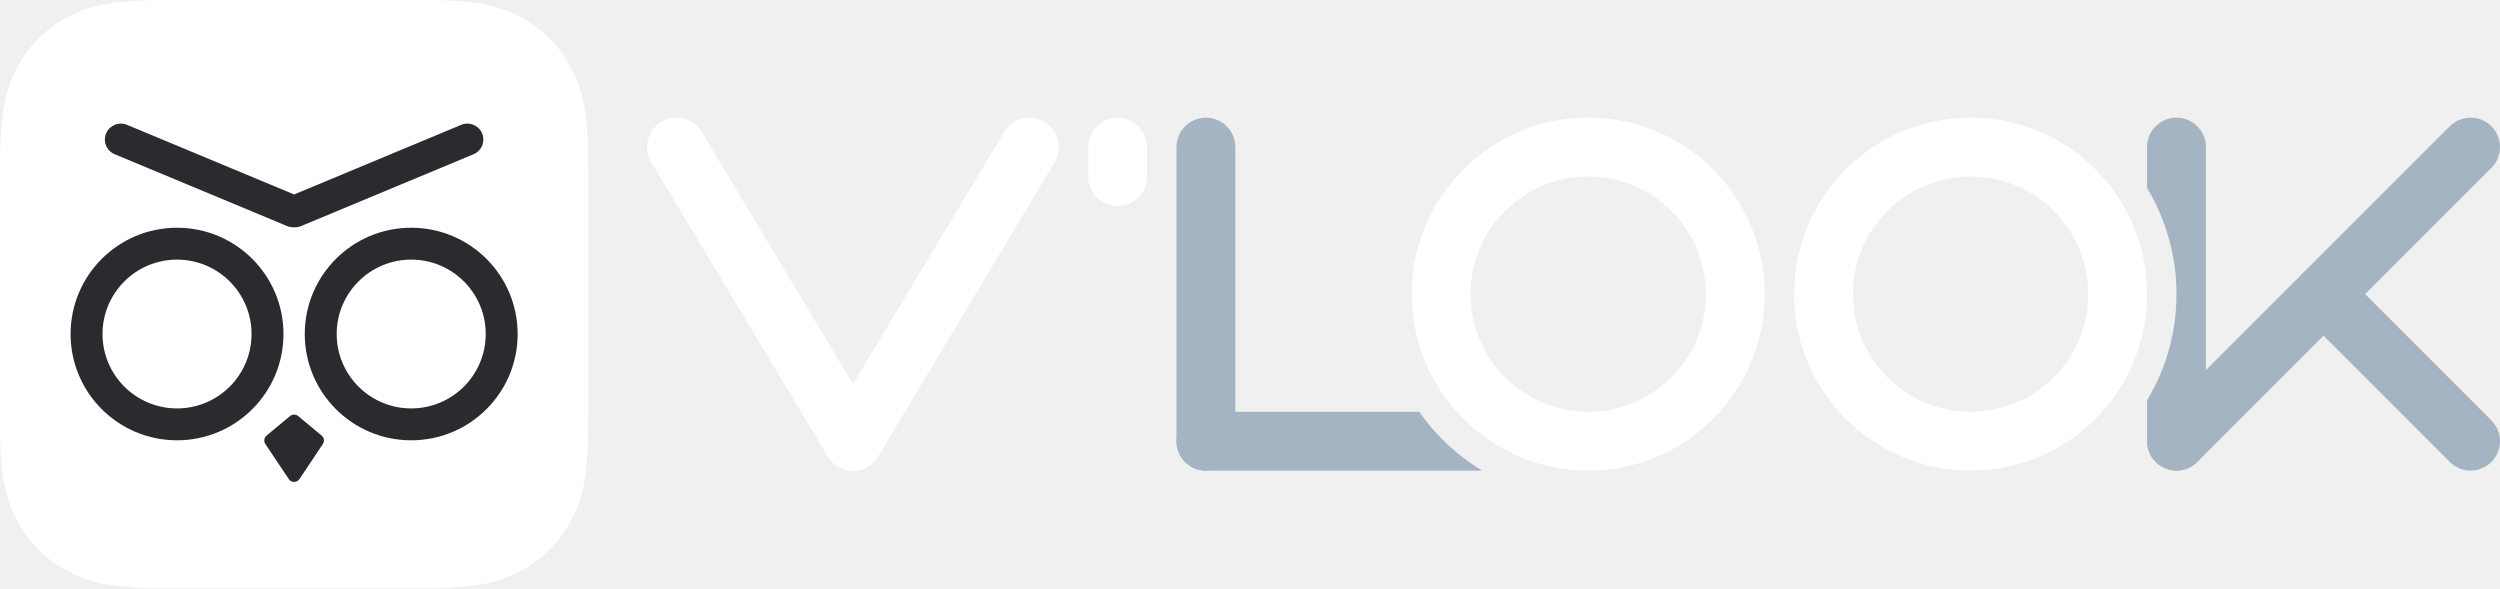
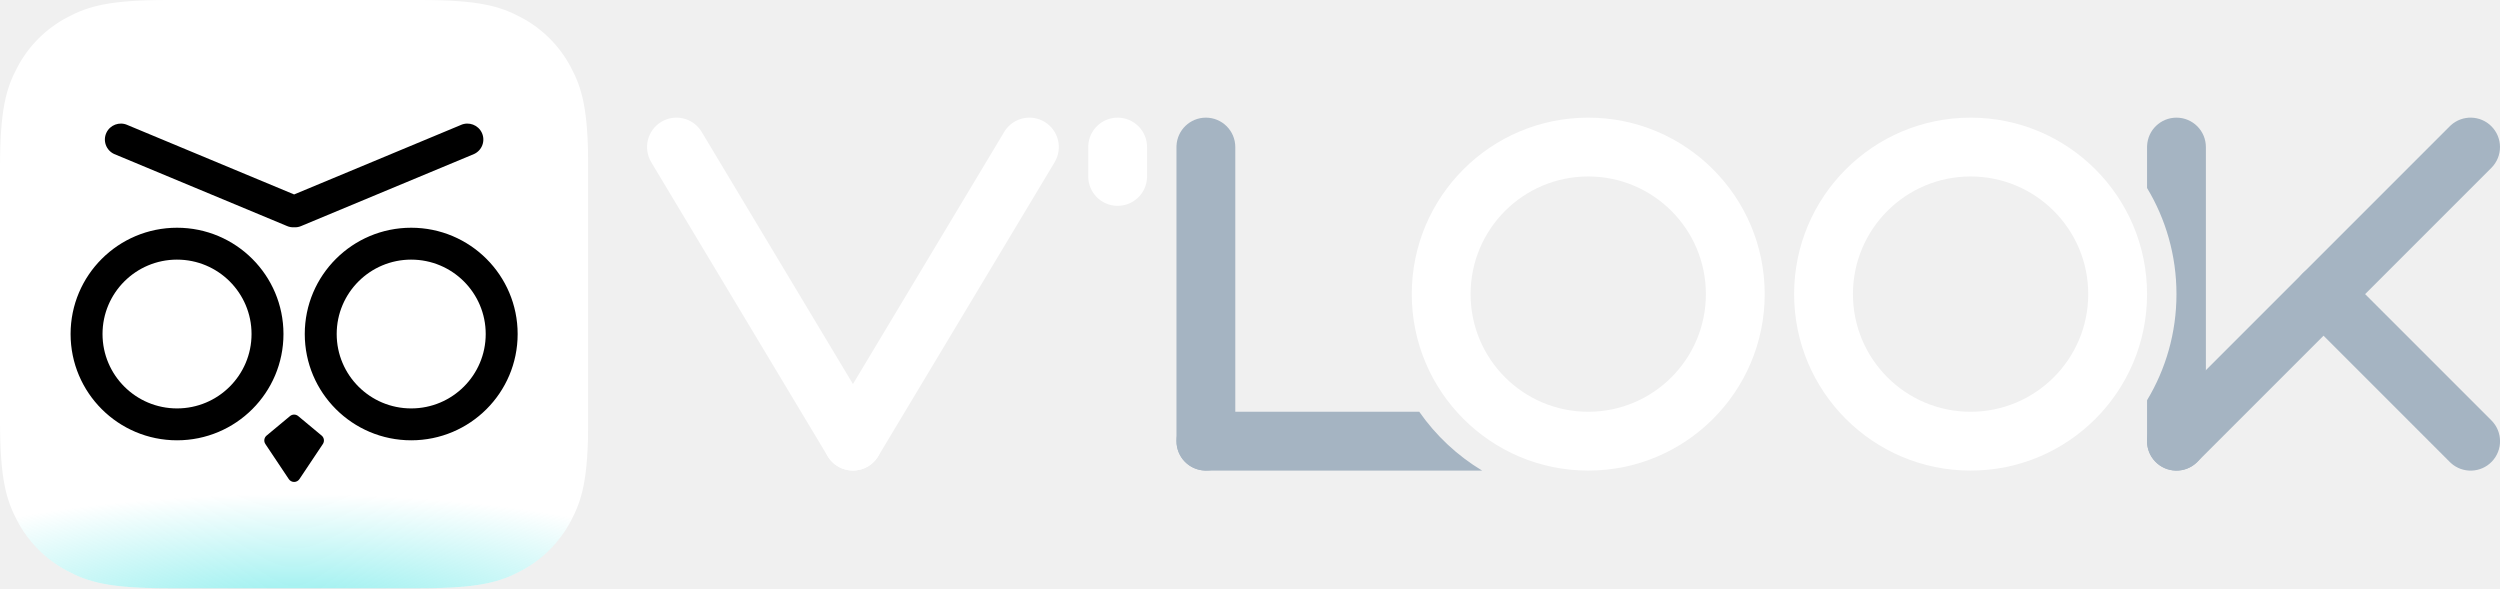
- <svg xmlns="http://www.w3.org/2000/svg" width="425" height="100" viewBox="0 0 425 100">
+ <svg xmlns="http://www.w3.org/2000/svg" xmlns:xlink="http://www.w3.org/1999/xlink" width="425" height="100" viewBox="0 0 425 100">
+   <defs>
+     <path d="M28.543 0h42.914c9.925 0 13.524 1.033 17.152 2.974a20.232 20.232 0 0 1 8.417 8.417c1.94 3.628 2.974 7.227 2.974 17.152v42.914c0 9.925-1.033 13.524-2.974 17.152a20.232 20.232 0 0 1-8.417 8.417C84.981 98.966 81.382 100 71.457 100H28.543c-9.925 0-13.524-1.033-17.152-2.974a20.232 20.232 0 0 1-8.417-8.417C1.034 84.981 0 81.382 0 71.457V28.543c0-9.925 1.033-13.524 2.974-17.152a20.232 20.232 0 0 1 8.417-8.417C15.019 1.034 18.618 0 28.543 0z" id="a" />
+     <radialGradient cy="100%" fx="50%" fy="100%" r="100%" gradientTransform="matrix(0 -1 .79952 0 -.3 1.5)" id="c">
+       <stop stop-color="#00DAD8" stop-opacity=".5" offset="0%" />
+       <stop stop-color="#00DAD8" stop-opacity=".35" offset="19.9%" />
+       <stop stop-color="#00DAD8" stop-opacity="0" offset="100%" />
+     </radialGradient>
+   </defs>
  <g fill="none" fill-rule="evenodd">
-     <path fill="#FFF" d="M28.543 0h42.914c9.925 0 13.524 1.033 17.152 2.974a20.232 20.232 0 0 1 8.417 8.417c1.94 3.628 2.974 7.227 2.974 17.152v42.914c0 9.925-1.033 13.524-2.974 17.152a20.232 20.232 0 0 1-8.417 8.417C84.981 98.966 81.382 100 71.457 100H28.543c-9.925 0-13.524-1.033-17.152-2.974a20.232 20.232 0 0 1-8.417-8.417C1.034 84.981 0 81.382 0 71.457V28.543c0-9.925 1.033-13.524 2.974-17.152a20.232 20.232 0 0 1 8.417-8.417C15.019 1.034 18.618 0 28.543 0z" />
+     <mask id="b" fill="#fff">
+       <use xlink:href="#a" />
+     </mask>
+     <path fill="#FFF" mask="url(#b)" d="M0 0h100v100H0z" />
+     <path fill="url(#c)" mask="url(#b)" d="M0 84h100v20H0z" />
+     <g mask="url(#b)" fill="#000">
+       <path d="M50.694 70.732l3.984 3.314c.427.355.516.976.208 1.438l-3.983 5.965a1.086 1.086 0 0 1-1.806 0l-3.983-5.965a1.086 1.086 0 0 1 .208-1.438l3.984-3.314a1.086 1.086 0 0 1 1.388 0zM30.095 38.715c9.994 0 18.095 8.09 18.095 18.068 0 9.98-8.101 18.069-18.095 18.069-9.993 0-18.095-8.09-18.095-18.069 0-9.978 8.102-18.068 18.095-18.068zm39.81 0c9.993 0 18.095 8.09 18.095 18.068 0 9.98-8.102 18.069-18.095 18.069-9.994 0-18.095-8.09-18.095-18.069 0-9.978 8.101-18.068 18.095-18.068zm-39.81 5.42c-6.995 0-12.666 5.663-12.666 12.648 0 6.986 5.67 12.648 12.666 12.648s12.667-5.662 12.667-12.648c0-6.985-5.671-12.647-12.667-12.647zm39.81 0c-6.996 0-12.667 5.663-12.667 12.648 0 6.986 5.671 12.648 12.667 12.648 6.995 0 12.666-5.662 12.666-12.648 0-6.985-5.67-12.647-12.666-12.647zm8.459-22.897a2.717 2.717 0 0 1 3.551 1.337 2.708 2.708 0 0 1-1.312 3.602L51.29 38.389l-.056.025A2.703 2.703 0 0 1 50 38.64a2.702 2.702 0 0 1-1.234-.226l-.056-.025-29.313-12.212a2.708 2.708 0 0 1-1.312-3.602 2.717 2.717 0 0 1 3.551-1.337l.056.026L50 33.056l28.309-11.792z" />
+     </g>
    <g fill-rule="nonzero">
-       <path fill="#A5B4C2" d="M391.465 46.465a5 5 0 0 1 6.89-.172l.181.172 25 25a5 5 0 0 1-6.89 7.243l-.18-.172-25-25a5 5 0 0 1 0-7.07z" />
-       <path fill="#A5B4C2" d="M423.537 21.465a5 5 0 0 0-6.89-.172l-.181.172-50 50a5 5 0 0 0 6.89 7.243l.18-.172 50-50a5 5 0 0 0 0-7.07z" />
-       <path fill="#FFF" d="M177.574 20.713a5 5 0 0 0-6.738 1.522l-.122.193-30 50a5 5 0 0 0 8.453 5.339l.122-.194 30-50a5 5 0 0 0-1.715-6.86z" />
-       <path fill="#FFF" d="M112.428 20.713a5 5 0 0 1 6.738 1.522l.122.193 30 50a5 5 0 0 1-8.453 5.339l-.122-.194-30-50a5 5 0 0 1 1.715-6.86z" />
-       <path fill="#A5B4C2" d="M205.001 20a5 5 0 0 0-4.995 4.784L200 25v50a5 5 0 0 0 9.996.217L210 75V25a5 5 0 0 0-5-5z" />
-       <path fill="#FFF" d="M190.001 20a5 5 0 0 0-4.995 4.784L185 25v5a5 5 0 0 0 9.996.217L195 30v-5a5 5 0 0 0-5-5z" />
-       <path fill="#A5B4C2" d="M370 20a5 5 0 0 1 5 5v50l-.004.218a5 5 0 0 1-9.995-.217v-6.962a34.84 34.84 0 0 0 5-18.038c0-6.599-1.826-12.77-5-18.039v-6.961l.004-.217A5 5 0 0 1 370.001 20zM241.276 70.002a35.18 35.18 0 0 0 10.688 10h-46.962l-.217-.005a5 5 0 0 1 .217-9.995z" />
-       <path fill="#FFF" d="M270 20c-16.568 0-30 13.432-30 30 0 16.57 13.432 30 30 30 16.57 0 30-13.43 30-30 0-16.568-13.43-30-30-30zm0 10c11.046 0 20 8.955 20 20 0 11.046-8.954 20-20 20-11.045 0-20-8.954-20-20 0-11.045 8.955-20 20-20zm65-10c-16.568 0-30 13.432-30 30 0 16.57 13.432 30 30 30 16.57 0 30-13.43 30-30 0-16.568-13.43-30-30-30zm0 10c11.046 0 20 8.955 20 20 0 11.046-8.954 20-20 20-11.045 0-20-8.954-20-20 0-11.045 8.955-20 20-20z" />
+       <path d="M391.464 46.464a5 5 0 0 1 6.89-.172l.181.172 25 25a5 5 0 0 1-6.89 7.244l-.18-.173-25-25a5 5 0 0 1 0-7.07z" fill="#A5B4C2" />
+       <path d="M423.536 21.464a5 5 0 0 0-6.89-.172l-.181.172-50 50a5 5 0 0 0 6.89 7.244l.18-.173 50-50a5 5 0 0 0 0-7.07z" fill="#A5B4C2" />
+       <path d="M177.573 20.712a5 5 0 0 0-6.738 1.522l-.122.193-30 50a5 5 0 0 0 8.452 5.339l.123-.194 30-50a5 5 0 0 0-1.715-6.86z" fill="#FFF" />
+       <path d="M112.427 20.712a5 5 0 0 1 6.738 1.522l.122.193 30 50a5 5 0 0 1-8.452 5.339l-.123-.194-30-50a5 5 0 0 1 1.715-6.86z" fill="#FFF" />
+       <path d="M205 20a5 5 0 0 0-4.995 4.783L200 25v50a5 5 0 0 0 9.995.217L210 75V25a5 5 0 0 0-5-5z" fill="#A5B4C2" />
+       <path d="M190 20a5 5 0 0 0-4.995 4.783L185 25v5a5 5 0 0 0 9.995.217L195 30v-5a5 5 0 0 0-5-5z" fill="#FFF" />
+       <path d="M370 20a5 5 0 0 1 5 5v50l-.005.217A5 5 0 0 1 365 75v-6.962c3.174-5.267 5-11.44 5-18.038 0-6.599-1.826-12.77-5-18.039V25l.005-.217A5 5 0 0 1 370 20zM241.274 70a35.18 35.18 0 0 0 10.688 10H205l-.217-.005A5 5 0 0 1 205 70z" fill="#A5B4C2" />
+       <path d="M270 20c-16.569 0-30 13.431-30 30 0 16.568 13.431 30 30 30 16.568 0 30-13.432 30-30 0-16.569-13.432-30-30-30zm0 10c11.046 0 20 8.954 20 20s-8.954 20-20 20-20-8.954-20-20 8.954-20 20-20zM335 20c-16.569 0-30 13.431-30 30 0 16.568 13.431 30 30 30 16.568 0 30-13.432 30-30 0-16.569-13.432-30-30-30zm0 10c11.046 0 20 8.954 20 20s-8.954 20-20 20-20-8.954-20-20 8.954-20 20-20z" fill="#FFF" />
    </g>
-     <path fill="#292B2F" d="m50.694 70.732 3.984 3.314c.427.355.516.976.208 1.438l-3.983 5.965a1.086 1.086 0 0 1-1.806 0l-3.983-5.965a1.086 1.086 0 0 1 .208-1.438l3.984-3.314a1.086 1.086 0 0 1 1.388 0zM30.095 38.715c9.994 0 18.095 8.09 18.095 18.068 0 9.98-8.101 18.069-18.095 18.069-9.993 0-18.095-8.09-18.095-18.069 0-9.978 8.102-18.068 18.095-18.068zm39.81 0c9.993 0 18.095 8.09 18.095 18.068 0 9.98-8.102 18.069-18.095 18.069-9.994 0-18.095-8.09-18.095-18.069 0-9.978 8.101-18.068 18.095-18.068zm-39.81 5.42c-6.995 0-12.666 5.663-12.666 12.648 0 6.986 5.67 12.648 12.666 12.648s12.667-5.662 12.667-12.648c0-6.985-5.671-12.647-12.667-12.647zm39.81 0c-6.996 0-12.667 5.663-12.667 12.648 0 6.986 5.671 12.648 12.667 12.648 6.995 0 12.666-5.662 12.666-12.648 0-6.985-5.67-12.647-12.666-12.647zm8.459-22.897a2.717 2.717 0 0 1 3.551 1.337 2.708 2.708 0 0 1-1.312 3.602L51.29 38.389l-.056.025A2.703 2.703 0 0 1 50 38.64a2.702 2.702 0 0 1-1.234-.226l-.056-.025-29.313-12.212a2.708 2.708 0 0 1-1.312-3.602 2.717 2.717 0 0 1 3.551-1.337l.056.026L50 33.057l28.309-11.793z" />
  </g>
</svg>
